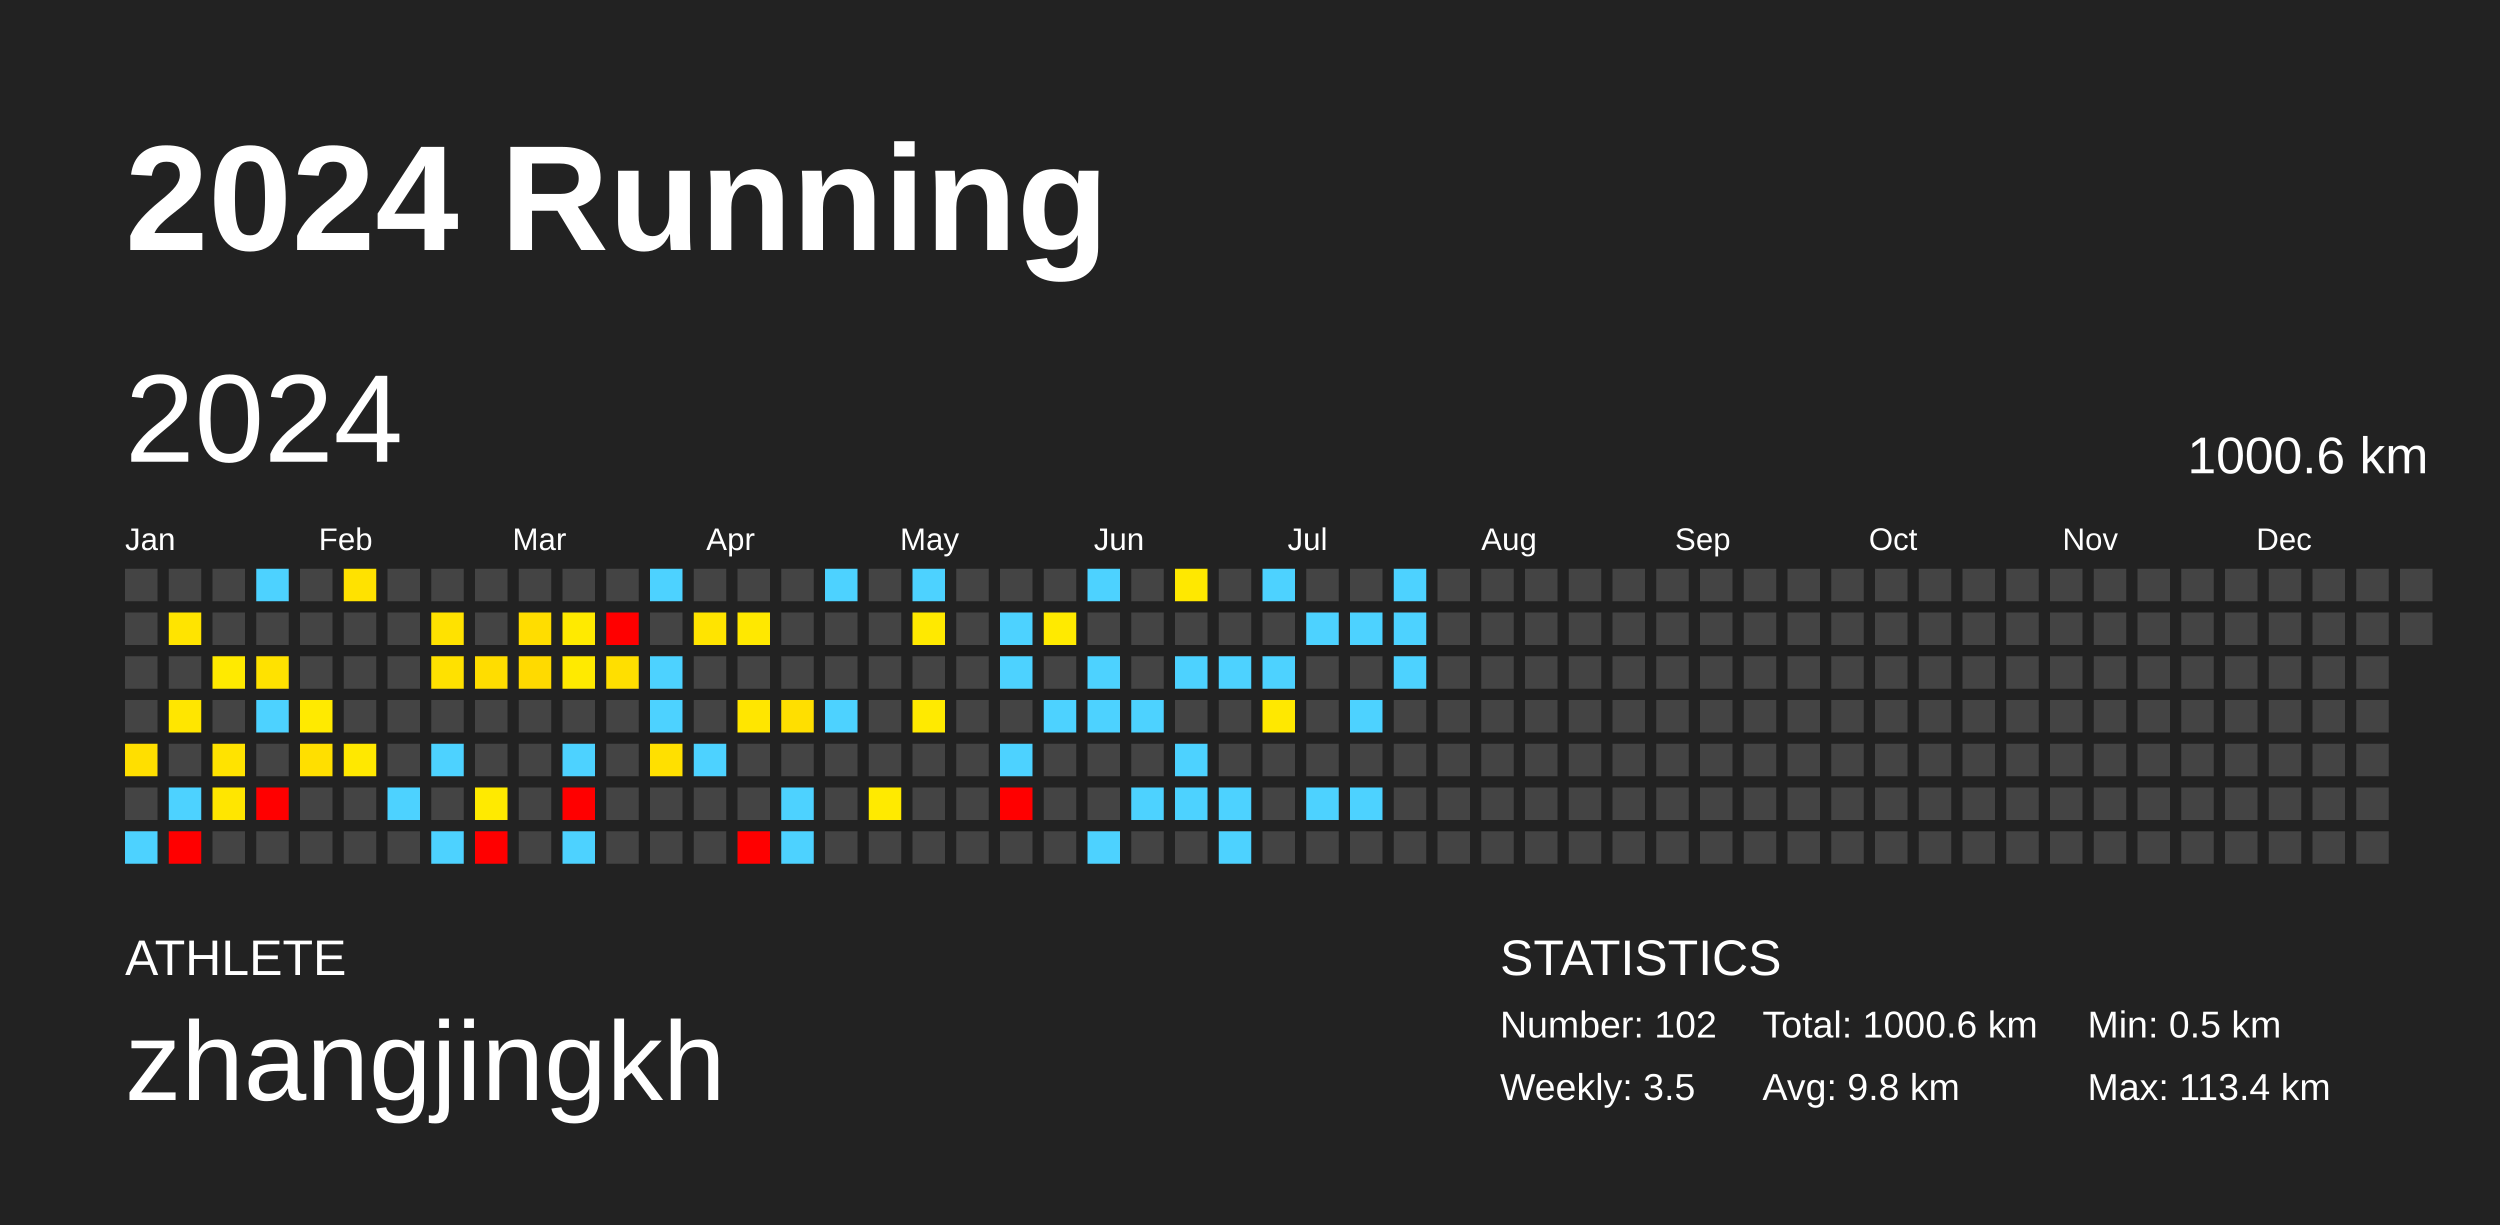
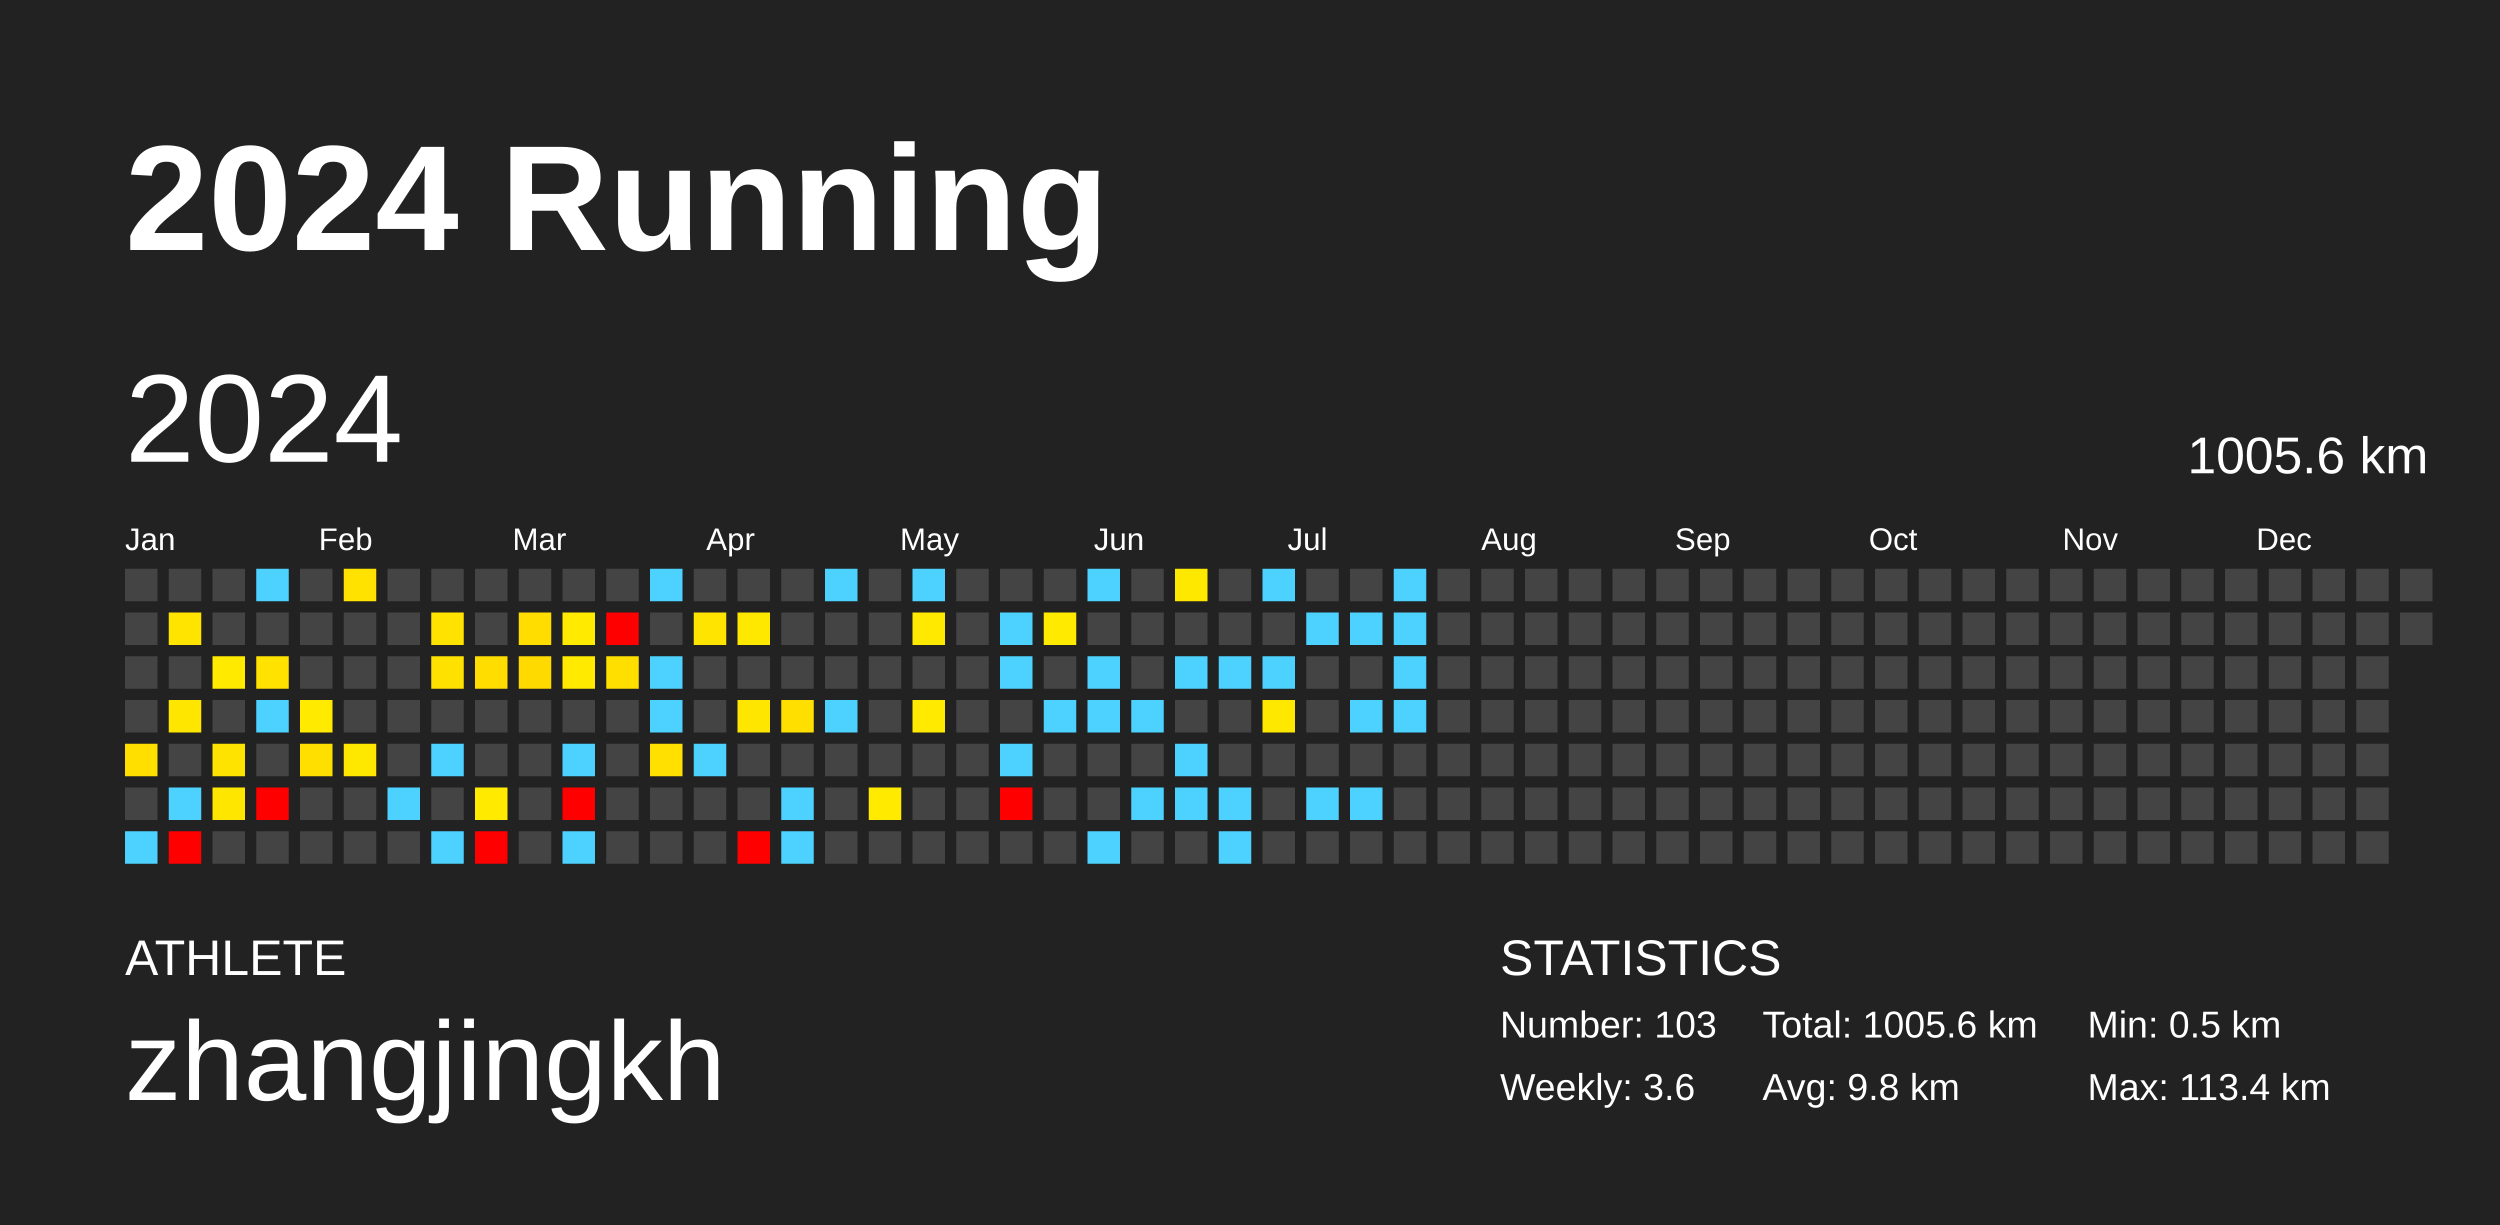
<svg xmlns="http://www.w3.org/2000/svg" baseProfile="full" height="98mm" version="1.1" viewBox="0,0,200,98" width="200mm">
  <defs />
  <rect fill="#222222" height="98" width="200" x="0" y="0" />
  <text fill="#FFFFFF" style="font-size:12px; font-family:Arial; font-weight:bold;" x="10" y="20">2024 Running</text>
  <text fill="#FFFFFF" style="font-size:4px; font-family:Arial" x="10" y="78">ATHLETE</text>
  <text fill="#FFFFFF" style="font-size:9px; font-family:Arial" x="10" y="88">zhangjingkh</text>
  <text fill="#FFFFFF" style="font-size:4px; font-family:Arial" x="120" y="78">STATISTICS</text>
-   <text fill="#FFFFFF" style="font-size:3px; font-family:Arial" x="120" y="83">Number: 102</text>
-   <text fill="#FFFFFF" style="font-size:3px; font-family:Arial" x="120" y="88">Weekly: 3.5</text>
-   <text fill="#FFFFFF" style="font-size:3px; font-family:Arial" x="141" y="83">Total: 1000.6 km</text>
+   <text fill="#FFFFFF" style="font-size:3px; font-family:Arial" x="120" y="83">Number: 103</text>
+   <text fill="#FFFFFF" style="font-size:3px; font-family:Arial" x="120" y="88">Weekly: 3.6</text>
+   <text fill="#FFFFFF" style="font-size:3px; font-family:Arial" x="141" y="83">Total: 1005.6 km</text>
  <text fill="#FFFFFF" style="font-size:3px; font-family:Arial" x="141" y="88">Avg: 9.8 km</text>
  <text fill="#FFFFFF" style="font-size:3px; font-family:Arial" x="167" y="83">Min: 0.5 km</text>
  <text fill="#FFFFFF" style="font-size:3px; font-family:Arial" x="167" y="88">Max: 113.4 km</text>
  <text dominant-baseline="hanging" fill="#FFFFFF" style="font-size:10.0px; font-family:Arial;" x="10" y="30">2024</text>
-   <text dominant-baseline="hanging" fill="#FFFFFF" style="font-size:4.125px; font-family:Arial;" x="175" y="35">1000.6 km</text>
+   <text dominant-baseline="hanging" fill="#FFFFFF" style="font-size:4.125px; font-family:Arial;" x="175" y="35">1005.6 km</text>
  <text fill="#FFFFFF" style="font-size:2.5px; font-family:Arial" x="10.0" y="44">Jan</text>
  <text fill="#FFFFFF" style="font-size:2.5px; font-family:Arial" x="25.5" y="44">Feb</text>
  <text fill="#FFFFFF" style="font-size:2.5px; font-family:Arial" x="41.0" y="44">Mar</text>
  <text fill="#FFFFFF" style="font-size:2.5px; font-family:Arial" x="56.5" y="44">Apr</text>
  <text fill="#FFFFFF" style="font-size:2.5px; font-family:Arial" x="72.0" y="44">May</text>
  <text fill="#FFFFFF" style="font-size:2.5px; font-family:Arial" x="87.5" y="44">Jun</text>
  <text fill="#FFFFFF" style="font-size:2.5px; font-family:Arial" x="103.0" y="44">Jul</text>
  <text fill="#FFFFFF" style="font-size:2.5px; font-family:Arial" x="118.5" y="44">Aug</text>
  <text fill="#FFFFFF" style="font-size:2.5px; font-family:Arial" x="134.0" y="44">Sep</text>
  <text fill="#FFFFFF" style="font-size:2.5px; font-family:Arial" x="149.5" y="44">Oct</text>
  <text fill="#FFFFFF" style="font-size:2.5px; font-family:Arial" x="165.0" y="44">Nov</text>
  <text fill="#FFFFFF" style="font-size:2.5px; font-family:Arial" x="180.5" y="44">Dec</text>
  <rect fill="#444444" height="2.6" width="2.6" x="10.0" y="45.5" />
  <rect fill="#444444" height="2.6" width="2.6" x="10.0" y="49.0" />
  <rect fill="#444444" height="2.6" width="2.6" x="10.0" y="52.5" />
  <rect fill="#444444" height="2.6" width="2.6" x="10.0" y="56.0" />
  <rect fill="#ffdf00" height="2.6" width="2.6" x="10.0" y="59.5" />
  <rect fill="#444444" height="2.6" width="2.6" x="10.0" y="63.0" />
  <rect fill="#4dd2ff" height="2.6" width="2.6" x="10.0" y="66.5" />
  <rect fill="#444444" height="2.6" width="2.6" x="13.5" y="45.5" />
  <rect fill="#ffe400" height="2.6" width="2.6" x="13.5" y="49.0" />
  <rect fill="#444444" height="2.6" width="2.6" x="13.5" y="52.5" />
  <rect fill="#ffe600" height="2.6" width="2.6" x="13.5" y="56.0" />
  <rect fill="#444444" height="2.6" width="2.6" x="13.5" y="59.5" />
  <rect fill="#4dd2ff" height="2.6" width="2.6" x="13.5" y="63.0" />
  <rect fill="red" height="2.6" width="2.6" x="13.5" y="66.5" />
  <rect fill="#444444" height="2.6" width="2.6" x="17.0" y="45.5" />
  <rect fill="#444444" height="2.6" width="2.6" x="17.0" y="49.0" />
  <rect fill="#ffea00" height="2.6" width="2.6" x="17.0" y="52.5" />
  <rect fill="#444444" height="2.6" width="2.6" x="17.0" y="56.0" />
  <rect fill="#ffe300" height="2.6" width="2.6" x="17.0" y="59.5" />
  <rect fill="#ffe600" height="2.6" width="2.6" x="17.0" y="63.0" />
  <rect fill="#444444" height="2.6" width="2.6" x="17.0" y="66.5" />
  <rect fill="#4dd2ff" height="2.6" width="2.6" x="20.5" y="45.5" />
  <rect fill="#444444" height="2.6" width="2.6" x="20.5" y="49.0" />
  <rect fill="#ffe200" height="2.6" width="2.6" x="20.5" y="52.5" />
  <rect fill="#4dd2ff" height="2.6" width="2.6" x="20.5" y="56.0" />
  <rect fill="#444444" height="2.6" width="2.6" x="20.5" y="59.5" />
  <rect fill="red" height="2.6" width="2.6" x="20.5" y="63.0" />
  <rect fill="#444444" height="2.6" width="2.6" x="20.5" y="66.5" />
  <rect fill="#444444" height="2.6" width="2.6" x="24.0" y="45.5" />
  <rect fill="#444444" height="2.6" width="2.6" x="24.0" y="49.0" />
  <rect fill="#444444" height="2.6" width="2.6" x="24.0" y="52.5" />
  <rect fill="#ffea00" height="2.6" width="2.6" x="24.0" y="56.0" />
  <rect fill="#ffdf00" height="2.6" width="2.6" x="24.0" y="59.5" />
  <rect fill="#444444" height="2.6" width="2.6" x="24.0" y="63.0" />
  <rect fill="#444444" height="2.6" width="2.6" x="24.0" y="66.5" />
  <rect fill="#ffe200" height="2.6" width="2.6" x="27.5" y="45.5" />
  <rect fill="#444444" height="2.6" width="2.6" x="27.5" y="49.0" />
  <rect fill="#444444" height="2.6" width="2.6" x="27.5" y="52.5" />
  <rect fill="#444444" height="2.6" width="2.6" x="27.5" y="56.0" />
  <rect fill="#ffe800" height="2.6" width="2.6" x="27.5" y="59.5" />
  <rect fill="#444444" height="2.6" width="2.6" x="27.5" y="63.0" />
  <rect fill="#444444" height="2.6" width="2.6" x="27.5" y="66.5" />
  <rect fill="#444444" height="2.6" width="2.6" x="31.0" y="45.5" />
  <rect fill="#444444" height="2.6" width="2.6" x="31.0" y="49.0" />
  <rect fill="#444444" height="2.6" width="2.6" x="31.0" y="52.5" />
  <rect fill="#444444" height="2.6" width="2.6" x="31.0" y="56.0" />
  <rect fill="#444444" height="2.6" width="2.6" x="31.0" y="59.5" />
  <rect fill="#4dd2ff" height="2.6" width="2.6" x="31.0" y="63.0" />
  <rect fill="#444444" height="2.6" width="2.6" x="31.0" y="66.5" />
  <rect fill="#444444" height="2.6" width="2.6" x="34.5" y="45.5" />
  <rect fill="#ffe200" height="2.6" width="2.6" x="34.5" y="49.0" />
  <rect fill="#ffe100" height="2.6" width="2.6" x="34.5" y="52.5" />
  <rect fill="#444444" height="2.6" width="2.6" x="34.5" y="56.0" />
  <rect fill="#4dd2ff" height="2.6" width="2.6" x="34.5" y="59.5" />
  <rect fill="#444444" height="2.6" width="2.6" x="34.5" y="63.0" />
  <rect fill="#4dd2ff" height="2.6" width="2.6" x="34.5" y="66.5" />
  <rect fill="#444444" height="2.6" width="2.6" x="38.0" y="45.5" />
  <rect fill="#444444" height="2.6" width="2.6" x="38.0" y="49.0" />
  <rect fill="#ffdd00" height="2.6" width="2.6" x="38.0" y="52.5" />
  <rect fill="#444444" height="2.6" width="2.6" x="38.0" y="56.0" />
  <rect fill="#444444" height="2.6" width="2.6" x="38.0" y="59.5" />
  <rect fill="#ffea00" height="2.6" width="2.6" x="38.0" y="63.0" />
  <rect fill="red" height="2.6" width="2.6" x="38.0" y="66.5" />
  <rect fill="#444444" height="2.6" width="2.6" x="41.5" y="45.5" />
  <rect fill="#ffdd00" height="2.6" width="2.6" x="41.5" y="49.0" />
  <rect fill="#ffda00" height="2.6" width="2.6" x="41.5" y="52.5" />
  <rect fill="#444444" height="2.6" width="2.6" x="41.5" y="56.0" />
  <rect fill="#444444" height="2.6" width="2.6" x="41.5" y="59.5" />
  <rect fill="#444444" height="2.6" width="2.6" x="41.5" y="63.0" />
  <rect fill="#444444" height="2.6" width="2.6" x="41.5" y="66.5" />
  <rect fill="#444444" height="2.6" width="2.6" x="45.0" y="45.5" />
  <rect fill="#ffea00" height="2.6" width="2.6" x="45.0" y="49.0" />
  <rect fill="#ffea00" height="2.6" width="2.6" x="45.0" y="52.5" />
  <rect fill="#444444" height="2.6" width="2.6" x="45.0" y="56.0" />
  <rect fill="#4dd2ff" height="2.6" width="2.6" x="45.0" y="59.5" />
  <rect fill="red" height="2.6" width="2.6" x="45.0" y="63.0" />
  <rect fill="#4dd2ff" height="2.6" width="2.6" x="45.0" y="66.5" />
  <rect fill="#444444" height="2.6" width="2.6" x="48.5" y="45.5" />
  <rect fill="red" height="2.6" width="2.6" x="48.5" y="49.0" />
  <rect fill="#ffdf00" height="2.6" width="2.6" x="48.5" y="52.5" />
  <rect fill="#444444" height="2.6" width="2.6" x="48.5" y="56.0" />
  <rect fill="#444444" height="2.6" width="2.6" x="48.5" y="59.5" />
  <rect fill="#444444" height="2.6" width="2.6" x="48.5" y="63.0" />
  <rect fill="#444444" height="2.6" width="2.6" x="48.5" y="66.5" />
  <rect fill="#4dd2ff" height="2.6" width="2.6" x="52.0" y="45.5" />
  <rect fill="#444444" height="2.6" width="2.6" x="52.0" y="49.0" />
  <rect fill="#4dd2ff" height="2.6" width="2.6" x="52.0" y="52.5" />
  <rect fill="#4dd2ff" height="2.6" width="2.6" x="52.0" y="56.0" />
  <rect fill="#ffe000" height="2.6" width="2.6" x="52.0" y="59.5" />
  <rect fill="#444444" height="2.6" width="2.6" x="52.0" y="63.0" />
  <rect fill="#444444" height="2.6" width="2.6" x="52.0" y="66.5" />
  <rect fill="#444444" height="2.6" width="2.6" x="55.5" y="45.5" />
  <rect fill="#ffe400" height="2.6" width="2.6" x="55.5" y="49.0" />
  <rect fill="#444444" height="2.6" width="2.6" x="55.5" y="52.5" />
  <rect fill="#444444" height="2.6" width="2.6" x="55.5" y="56.0" />
  <rect fill="#4dd2ff" height="2.6" width="2.6" x="55.5" y="59.5" />
  <rect fill="#444444" height="2.6" width="2.6" x="55.5" y="63.0" />
  <rect fill="#444444" height="2.6" width="2.6" x="55.5" y="66.5" />
  <rect fill="#444444" height="2.6" width="2.6" x="59.0" y="45.5" />
  <rect fill="#ffe800" height="2.6" width="2.6" x="59.0" y="49.0" />
  <rect fill="#444444" height="2.6" width="2.6" x="59.0" y="52.5" />
  <rect fill="#ffe600" height="2.6" width="2.6" x="59.0" y="56.0" />
  <rect fill="#444444" height="2.6" width="2.6" x="59.0" y="59.5" />
  <rect fill="#444444" height="2.6" width="2.6" x="59.0" y="63.0" />
  <rect fill="red" height="2.6" width="2.6" x="59.0" y="66.5" />
  <rect fill="#444444" height="2.6" width="2.6" x="62.5" y="45.5" />
  <rect fill="#444444" height="2.6" width="2.6" x="62.5" y="49.0" />
  <rect fill="#444444" height="2.6" width="2.6" x="62.5" y="52.5" />
  <rect fill="#ffdf00" height="2.6" width="2.6" x="62.5" y="56.0" />
  <rect fill="#444444" height="2.6" width="2.6" x="62.5" y="59.5" />
  <rect fill="#4dd2ff" height="2.6" width="2.6" x="62.5" y="63.0" />
  <rect fill="#4dd2ff" height="2.6" width="2.6" x="62.5" y="66.5" />
  <rect fill="#4dd2ff" height="2.6" width="2.6" x="66.0" y="45.5" />
  <rect fill="#444444" height="2.6" width="2.6" x="66.0" y="49.0" />
  <rect fill="#444444" height="2.6" width="2.6" x="66.0" y="52.5" />
  <rect fill="#4dd2ff" height="2.6" width="2.6" x="66.0" y="56.0" />
  <rect fill="#444444" height="2.6" width="2.6" x="66.0" y="59.5" />
  <rect fill="#444444" height="2.6" width="2.6" x="66.0" y="63.0" />
  <rect fill="#444444" height="2.6" width="2.6" x="66.0" y="66.5" />
  <rect fill="#444444" height="2.6" width="2.6" x="69.5" y="45.5" />
  <rect fill="#444444" height="2.6" width="2.6" x="69.5" y="49.0" />
  <rect fill="#444444" height="2.6" width="2.6" x="69.5" y="52.5" />
  <rect fill="#444444" height="2.6" width="2.6" x="69.5" y="56.0" />
  <rect fill="#444444" height="2.6" width="2.6" x="69.5" y="59.5" />
  <rect fill="#ffea00" height="2.6" width="2.6" x="69.5" y="63.0" />
  <rect fill="#444444" height="2.6" width="2.6" x="69.5" y="66.5" />
  <rect fill="#4dd2ff" height="2.6" width="2.6" x="73.0" y="45.5" />
  <rect fill="#ffe900" height="2.6" width="2.6" x="73.0" y="49.0" />
  <rect fill="#444444" height="2.6" width="2.6" x="73.0" y="52.5" />
  <rect fill="#ffea00" height="2.6" width="2.6" x="73.0" y="56.0" />
  <rect fill="#444444" height="2.6" width="2.6" x="73.0" y="59.5" />
  <rect fill="#444444" height="2.6" width="2.6" x="73.0" y="63.0" />
  <rect fill="#444444" height="2.6" width="2.6" x="73.0" y="66.5" />
  <rect fill="#444444" height="2.6" width="2.6" x="76.5" y="45.5" />
  <rect fill="#444444" height="2.6" width="2.6" x="76.5" y="49.0" />
  <rect fill="#444444" height="2.6" width="2.6" x="76.5" y="52.5" />
  <rect fill="#444444" height="2.6" width="2.6" x="76.5" y="56.0" />
  <rect fill="#444444" height="2.6" width="2.6" x="76.5" y="59.5" />
  <rect fill="#444444" height="2.6" width="2.6" x="76.5" y="63.0" />
  <rect fill="#444444" height="2.6" width="2.6" x="76.5" y="66.5" />
  <rect fill="#444444" height="2.6" width="2.6" x="80.0" y="45.5" />
  <rect fill="#4dd2ff" height="2.6" width="2.6" x="80.0" y="49.0" />
  <rect fill="#4dd2ff" height="2.6" width="2.6" x="80.0" y="52.5" />
  <rect fill="#444444" height="2.6" width="2.6" x="80.0" y="56.0" />
  <rect fill="#4dd2ff" height="2.6" width="2.6" x="80.0" y="59.5" />
  <rect fill="red" height="2.6" width="2.6" x="80.0" y="63.0" />
  <rect fill="#444444" height="2.6" width="2.6" x="80.0" y="66.5" />
  <rect fill="#444444" height="2.6" width="2.6" x="83.5" y="45.5" />
  <rect fill="#ffea00" height="2.6" width="2.6" x="83.5" y="49.0" />
  <rect fill="#444444" height="2.6" width="2.6" x="83.5" y="52.5" />
  <rect fill="#4dd2ff" height="2.6" width="2.6" x="83.5" y="56.0" />
  <rect fill="#444444" height="2.6" width="2.6" x="83.5" y="59.5" />
  <rect fill="#444444" height="2.6" width="2.6" x="83.5" y="63.0" />
  <rect fill="#444444" height="2.6" width="2.6" x="83.5" y="66.5" />
  <rect fill="#4dd2ff" height="2.6" width="2.6" x="87.0" y="45.5" />
  <rect fill="#444444" height="2.6" width="2.6" x="87.0" y="49.0" />
  <rect fill="#4dd2ff" height="2.6" width="2.6" x="87.0" y="52.5" />
  <rect fill="#4dd2ff" height="2.6" width="2.6" x="87.0" y="56.0" />
  <rect fill="#444444" height="2.6" width="2.6" x="87.0" y="59.5" />
  <rect fill="#444444" height="2.6" width="2.6" x="87.0" y="63.0" />
  <rect fill="#4dd2ff" height="2.6" width="2.6" x="87.0" y="66.5" />
  <rect fill="#444444" height="2.6" width="2.6" x="90.5" y="45.5" />
  <rect fill="#444444" height="2.6" width="2.6" x="90.5" y="49.0" />
  <rect fill="#444444" height="2.6" width="2.6" x="90.5" y="52.5" />
  <rect fill="#4dd2ff" height="2.6" width="2.6" x="90.5" y="56.0" />
  <rect fill="#444444" height="2.6" width="2.6" x="90.5" y="59.5" />
  <rect fill="#4dd2ff" height="2.6" width="2.6" x="90.5" y="63.0" />
  <rect fill="#444444" height="2.6" width="2.6" x="90.5" y="66.5" />
  <rect fill="#ffe800" height="2.6" width="2.6" x="94.0" y="45.5" />
  <rect fill="#444444" height="2.6" width="2.6" x="94.0" y="49.0" />
  <rect fill="#4dd2ff" height="2.6" width="2.6" x="94.0" y="52.5" />
  <rect fill="#444444" height="2.6" width="2.6" x="94.0" y="56.0" />
  <rect fill="#4dd2ff" height="2.6" width="2.6" x="94.0" y="59.5" />
  <rect fill="#4dd2ff" height="2.6" width="2.6" x="94.0" y="63.0" />
  <rect fill="#444444" height="2.6" width="2.6" x="94.0" y="66.5" />
  <rect fill="#444444" height="2.6" width="2.6" x="97.5" y="45.5" />
  <rect fill="#444444" height="2.6" width="2.6" x="97.5" y="49.0" />
  <rect fill="#4dd2ff" height="2.6" width="2.6" x="97.5" y="52.5" />
  <rect fill="#444444" height="2.6" width="2.6" x="97.5" y="56.0" />
  <rect fill="#444444" height="2.6" width="2.6" x="97.5" y="59.5" />
  <rect fill="#4dd2ff" height="2.6" width="2.6" x="97.5" y="63.0" />
  <rect fill="#4dd2ff" height="2.6" width="2.6" x="97.5" y="66.5" />
  <rect fill="#4dd2ff" height="2.6" width="2.6" x="101.0" y="45.5" />
  <rect fill="#444444" height="2.6" width="2.6" x="101.0" y="49.0" />
  <rect fill="#4dd2ff" height="2.6" width="2.6" x="101.0" y="52.5" />
  <rect fill="#ffe800" height="2.6" width="2.6" x="101.0" y="56.0" />
  <rect fill="#444444" height="2.6" width="2.6" x="101.0" y="59.5" />
  <rect fill="#444444" height="2.6" width="2.6" x="101.0" y="63.0" />
  <rect fill="#444444" height="2.6" width="2.6" x="101.0" y="66.5" />
  <rect fill="#444444" height="2.6" width="2.6" x="104.5" y="45.5" />
  <rect fill="#4dd2ff" height="2.6" width="2.6" x="104.5" y="49.0" />
  <rect fill="#444444" height="2.6" width="2.6" x="104.5" y="52.5" />
  <rect fill="#444444" height="2.6" width="2.6" x="104.5" y="56.0" />
  <rect fill="#444444" height="2.6" width="2.6" x="104.5" y="59.5" />
  <rect fill="#4dd2ff" height="2.6" width="2.6" x="104.5" y="63.0" />
  <rect fill="#444444" height="2.6" width="2.6" x="104.5" y="66.5" />
  <rect fill="#444444" height="2.6" width="2.6" x="108.0" y="45.5" />
  <rect fill="#4dd2ff" height="2.6" width="2.6" x="108.0" y="49.0" />
  <rect fill="#444444" height="2.6" width="2.6" x="108.0" y="52.5" />
  <rect fill="#4dd2ff" height="2.6" width="2.6" x="108.0" y="56.0" />
  <rect fill="#444444" height="2.6" width="2.6" x="108.0" y="59.5" />
  <rect fill="#4dd2ff" height="2.6" width="2.6" x="108.0" y="63.0" />
  <rect fill="#444444" height="2.6" width="2.6" x="108.0" y="66.5" />
  <rect fill="#4dd2ff" height="2.6" width="2.6" x="111.5" y="45.5" />
  <rect fill="#4dd2ff" height="2.6" width="2.6" x="111.5" y="49.0" />
  <rect fill="#4dd2ff" height="2.6" width="2.6" x="111.5" y="52.5" />
-   <rect fill="#444444" height="2.6" width="2.6" x="111.5" y="56.0" />
+   <rect fill="#4dd2ff" height="2.6" width="2.6" x="111.5" y="56.0" />
  <rect fill="#444444" height="2.6" width="2.6" x="111.5" y="59.5" />
  <rect fill="#444444" height="2.6" width="2.6" x="111.5" y="63.0" />
  <rect fill="#444444" height="2.6" width="2.6" x="111.5" y="66.5" />
  <rect fill="#444444" height="2.6" width="2.6" x="115.0" y="45.5" />
  <rect fill="#444444" height="2.6" width="2.6" x="115.0" y="49.0" />
  <rect fill="#444444" height="2.6" width="2.6" x="115.0" y="52.5" />
  <rect fill="#444444" height="2.6" width="2.6" x="115.0" y="56.0" />
  <rect fill="#444444" height="2.6" width="2.6" x="115.0" y="59.5" />
  <rect fill="#444444" height="2.6" width="2.6" x="115.0" y="63.0" />
  <rect fill="#444444" height="2.6" width="2.6" x="115.0" y="66.5" />
  <rect fill="#444444" height="2.6" width="2.6" x="118.5" y="45.5" />
  <rect fill="#444444" height="2.6" width="2.6" x="118.5" y="49.0" />
  <rect fill="#444444" height="2.6" width="2.6" x="118.5" y="52.5" />
  <rect fill="#444444" height="2.6" width="2.6" x="118.5" y="56.0" />
  <rect fill="#444444" height="2.6" width="2.6" x="118.5" y="59.5" />
  <rect fill="#444444" height="2.6" width="2.6" x="118.5" y="63.0" />
  <rect fill="#444444" height="2.6" width="2.6" x="118.5" y="66.5" />
  <rect fill="#444444" height="2.6" width="2.6" x="122.0" y="45.5" />
  <rect fill="#444444" height="2.6" width="2.6" x="122.0" y="49.0" />
  <rect fill="#444444" height="2.6" width="2.6" x="122.0" y="52.5" />
  <rect fill="#444444" height="2.6" width="2.6" x="122.0" y="56.0" />
  <rect fill="#444444" height="2.6" width="2.6" x="122.0" y="59.5" />
  <rect fill="#444444" height="2.6" width="2.6" x="122.0" y="63.0" />
  <rect fill="#444444" height="2.6" width="2.6" x="122.0" y="66.5" />
  <rect fill="#444444" height="2.6" width="2.6" x="125.5" y="45.5" />
  <rect fill="#444444" height="2.6" width="2.6" x="125.5" y="49.0" />
  <rect fill="#444444" height="2.6" width="2.6" x="125.5" y="52.5" />
  <rect fill="#444444" height="2.6" width="2.6" x="125.5" y="56.0" />
  <rect fill="#444444" height="2.6" width="2.6" x="125.5" y="59.5" />
  <rect fill="#444444" height="2.6" width="2.6" x="125.5" y="63.0" />
  <rect fill="#444444" height="2.6" width="2.6" x="125.5" y="66.5" />
  <rect fill="#444444" height="2.6" width="2.6" x="129.0" y="45.5" />
  <rect fill="#444444" height="2.6" width="2.6" x="129.0" y="49.0" />
  <rect fill="#444444" height="2.6" width="2.6" x="129.0" y="52.5" />
  <rect fill="#444444" height="2.6" width="2.6" x="129.0" y="56.0" />
  <rect fill="#444444" height="2.6" width="2.6" x="129.0" y="59.5" />
  <rect fill="#444444" height="2.6" width="2.6" x="129.0" y="63.0" />
  <rect fill="#444444" height="2.6" width="2.6" x="129.0" y="66.5" />
  <rect fill="#444444" height="2.6" width="2.6" x="132.5" y="45.5" />
  <rect fill="#444444" height="2.6" width="2.6" x="132.5" y="49.0" />
  <rect fill="#444444" height="2.6" width="2.6" x="132.5" y="52.5" />
  <rect fill="#444444" height="2.6" width="2.6" x="132.5" y="56.0" />
  <rect fill="#444444" height="2.6" width="2.6" x="132.5" y="59.5" />
  <rect fill="#444444" height="2.6" width="2.6" x="132.5" y="63.0" />
  <rect fill="#444444" height="2.6" width="2.6" x="132.5" y="66.5" />
  <rect fill="#444444" height="2.6" width="2.6" x="136.0" y="45.5" />
  <rect fill="#444444" height="2.6" width="2.6" x="136.0" y="49.0" />
  <rect fill="#444444" height="2.6" width="2.6" x="136.0" y="52.5" />
  <rect fill="#444444" height="2.6" width="2.6" x="136.0" y="56.0" />
  <rect fill="#444444" height="2.6" width="2.6" x="136.0" y="59.5" />
  <rect fill="#444444" height="2.6" width="2.6" x="136.0" y="63.0" />
  <rect fill="#444444" height="2.6" width="2.6" x="136.0" y="66.5" />
  <rect fill="#444444" height="2.6" width="2.6" x="139.5" y="45.5" />
  <rect fill="#444444" height="2.6" width="2.6" x="139.5" y="49.0" />
  <rect fill="#444444" height="2.6" width="2.6" x="139.5" y="52.5" />
  <rect fill="#444444" height="2.6" width="2.6" x="139.5" y="56.0" />
  <rect fill="#444444" height="2.6" width="2.6" x="139.5" y="59.5" />
  <rect fill="#444444" height="2.6" width="2.6" x="139.5" y="63.0" />
  <rect fill="#444444" height="2.6" width="2.6" x="139.5" y="66.5" />
  <rect fill="#444444" height="2.6" width="2.6" x="143.0" y="45.5" />
  <rect fill="#444444" height="2.6" width="2.6" x="143.0" y="49.0" />
  <rect fill="#444444" height="2.6" width="2.6" x="143.0" y="52.5" />
  <rect fill="#444444" height="2.6" width="2.6" x="143.0" y="56.0" />
  <rect fill="#444444" height="2.6" width="2.6" x="143.0" y="59.5" />
  <rect fill="#444444" height="2.6" width="2.6" x="143.0" y="63.0" />
  <rect fill="#444444" height="2.6" width="2.6" x="143.0" y="66.5" />
  <rect fill="#444444" height="2.6" width="2.6" x="146.5" y="45.5" />
  <rect fill="#444444" height="2.6" width="2.6" x="146.5" y="49.0" />
  <rect fill="#444444" height="2.6" width="2.6" x="146.5" y="52.5" />
  <rect fill="#444444" height="2.6" width="2.6" x="146.5" y="56.0" />
  <rect fill="#444444" height="2.6" width="2.6" x="146.5" y="59.5" />
  <rect fill="#444444" height="2.6" width="2.6" x="146.5" y="63.0" />
  <rect fill="#444444" height="2.6" width="2.6" x="146.5" y="66.5" />
  <rect fill="#444444" height="2.6" width="2.6" x="150.0" y="45.5" />
  <rect fill="#444444" height="2.6" width="2.6" x="150.0" y="49.0" />
  <rect fill="#444444" height="2.6" width="2.6" x="150.0" y="52.5" />
  <rect fill="#444444" height="2.6" width="2.6" x="150.0" y="56.0" />
  <rect fill="#444444" height="2.6" width="2.6" x="150.0" y="59.5" />
  <rect fill="#444444" height="2.6" width="2.6" x="150.0" y="63.0" />
  <rect fill="#444444" height="2.6" width="2.6" x="150.0" y="66.5" />
  <rect fill="#444444" height="2.6" width="2.6" x="153.5" y="45.5" />
  <rect fill="#444444" height="2.6" width="2.6" x="153.5" y="49.0" />
  <rect fill="#444444" height="2.6" width="2.6" x="153.5" y="52.5" />
  <rect fill="#444444" height="2.6" width="2.6" x="153.5" y="56.0" />
  <rect fill="#444444" height="2.6" width="2.6" x="153.5" y="59.5" />
  <rect fill="#444444" height="2.6" width="2.6" x="153.5" y="63.0" />
  <rect fill="#444444" height="2.6" width="2.6" x="153.5" y="66.5" />
  <rect fill="#444444" height="2.6" width="2.6" x="157.0" y="45.5" />
  <rect fill="#444444" height="2.6" width="2.6" x="157.0" y="49.0" />
  <rect fill="#444444" height="2.6" width="2.6" x="157.0" y="52.5" />
  <rect fill="#444444" height="2.6" width="2.6" x="157.0" y="56.0" />
  <rect fill="#444444" height="2.6" width="2.6" x="157.0" y="59.5" />
  <rect fill="#444444" height="2.6" width="2.6" x="157.0" y="63.0" />
  <rect fill="#444444" height="2.6" width="2.6" x="157.0" y="66.5" />
  <rect fill="#444444" height="2.6" width="2.6" x="160.5" y="45.5" />
  <rect fill="#444444" height="2.6" width="2.6" x="160.5" y="49.0" />
  <rect fill="#444444" height="2.6" width="2.6" x="160.5" y="52.5" />
  <rect fill="#444444" height="2.6" width="2.6" x="160.5" y="56.0" />
  <rect fill="#444444" height="2.6" width="2.6" x="160.5" y="59.5" />
  <rect fill="#444444" height="2.6" width="2.6" x="160.5" y="63.0" />
  <rect fill="#444444" height="2.6" width="2.6" x="160.5" y="66.5" />
  <rect fill="#444444" height="2.6" width="2.6" x="164.0" y="45.5" />
  <rect fill="#444444" height="2.6" width="2.6" x="164.0" y="49.0" />
  <rect fill="#444444" height="2.6" width="2.6" x="164.0" y="52.5" />
  <rect fill="#444444" height="2.6" width="2.6" x="164.0" y="56.0" />
  <rect fill="#444444" height="2.6" width="2.6" x="164.0" y="59.5" />
  <rect fill="#444444" height="2.6" width="2.6" x="164.0" y="63.0" />
  <rect fill="#444444" height="2.6" width="2.6" x="164.0" y="66.5" />
  <rect fill="#444444" height="2.6" width="2.6" x="167.5" y="45.5" />
  <rect fill="#444444" height="2.6" width="2.6" x="167.5" y="49.0" />
  <rect fill="#444444" height="2.6" width="2.6" x="167.5" y="52.5" />
  <rect fill="#444444" height="2.6" width="2.6" x="167.5" y="56.0" />
  <rect fill="#444444" height="2.6" width="2.6" x="167.5" y="59.5" />
  <rect fill="#444444" height="2.6" width="2.6" x="167.5" y="63.0" />
  <rect fill="#444444" height="2.6" width="2.6" x="167.5" y="66.5" />
  <rect fill="#444444" height="2.6" width="2.6" x="171.0" y="45.5" />
  <rect fill="#444444" height="2.6" width="2.6" x="171.0" y="49.0" />
  <rect fill="#444444" height="2.6" width="2.6" x="171.0" y="52.5" />
  <rect fill="#444444" height="2.6" width="2.6" x="171.0" y="56.0" />
  <rect fill="#444444" height="2.6" width="2.6" x="171.0" y="59.5" />
  <rect fill="#444444" height="2.6" width="2.6" x="171.0" y="63.0" />
  <rect fill="#444444" height="2.6" width="2.6" x="171.0" y="66.5" />
  <rect fill="#444444" height="2.6" width="2.6" x="174.5" y="45.5" />
  <rect fill="#444444" height="2.6" width="2.6" x="174.5" y="49.0" />
  <rect fill="#444444" height="2.6" width="2.6" x="174.5" y="52.5" />
  <rect fill="#444444" height="2.6" width="2.6" x="174.5" y="56.0" />
  <rect fill="#444444" height="2.6" width="2.6" x="174.5" y="59.5" />
  <rect fill="#444444" height="2.6" width="2.6" x="174.5" y="63.0" />
  <rect fill="#444444" height="2.6" width="2.6" x="174.5" y="66.5" />
  <rect fill="#444444" height="2.6" width="2.6" x="178.0" y="45.5" />
  <rect fill="#444444" height="2.6" width="2.6" x="178.0" y="49.0" />
  <rect fill="#444444" height="2.6" width="2.6" x="178.0" y="52.5" />
  <rect fill="#444444" height="2.6" width="2.6" x="178.0" y="56.0" />
  <rect fill="#444444" height="2.6" width="2.6" x="178.0" y="59.5" />
  <rect fill="#444444" height="2.6" width="2.6" x="178.0" y="63.0" />
  <rect fill="#444444" height="2.6" width="2.6" x="178.0" y="66.5" />
  <rect fill="#444444" height="2.6" width="2.6" x="181.5" y="45.5" />
  <rect fill="#444444" height="2.6" width="2.6" x="181.5" y="49.0" />
  <rect fill="#444444" height="2.6" width="2.6" x="181.5" y="52.5" />
  <rect fill="#444444" height="2.6" width="2.6" x="181.5" y="56.0" />
  <rect fill="#444444" height="2.6" width="2.6" x="181.5" y="59.5" />
  <rect fill="#444444" height="2.6" width="2.6" x="181.5" y="63.0" />
  <rect fill="#444444" height="2.6" width="2.6" x="181.5" y="66.5" />
  <rect fill="#444444" height="2.6" width="2.6" x="185.0" y="45.5" />
  <rect fill="#444444" height="2.6" width="2.6" x="185.0" y="49.0" />
  <rect fill="#444444" height="2.6" width="2.6" x="185.0" y="52.5" />
  <rect fill="#444444" height="2.6" width="2.6" x="185.0" y="56.0" />
  <rect fill="#444444" height="2.6" width="2.6" x="185.0" y="59.5" />
  <rect fill="#444444" height="2.6" width="2.6" x="185.0" y="63.0" />
  <rect fill="#444444" height="2.6" width="2.6" x="185.0" y="66.5" />
  <rect fill="#444444" height="2.6" width="2.6" x="188.5" y="45.5" />
  <rect fill="#444444" height="2.6" width="2.6" x="188.5" y="49.0" />
  <rect fill="#444444" height="2.6" width="2.6" x="188.5" y="52.5" />
  <rect fill="#444444" height="2.6" width="2.6" x="188.5" y="56.0" />
  <rect fill="#444444" height="2.6" width="2.6" x="188.5" y="59.5" />
  <rect fill="#444444" height="2.6" width="2.6" x="188.5" y="63.0" />
  <rect fill="#444444" height="2.6" width="2.6" x="188.5" y="66.5" />
  <rect fill="#444444" height="2.6" width="2.6" x="192.0" y="45.5" />
  <rect fill="#444444" height="2.6" width="2.6" x="192.0" y="49.0" />
</svg>
